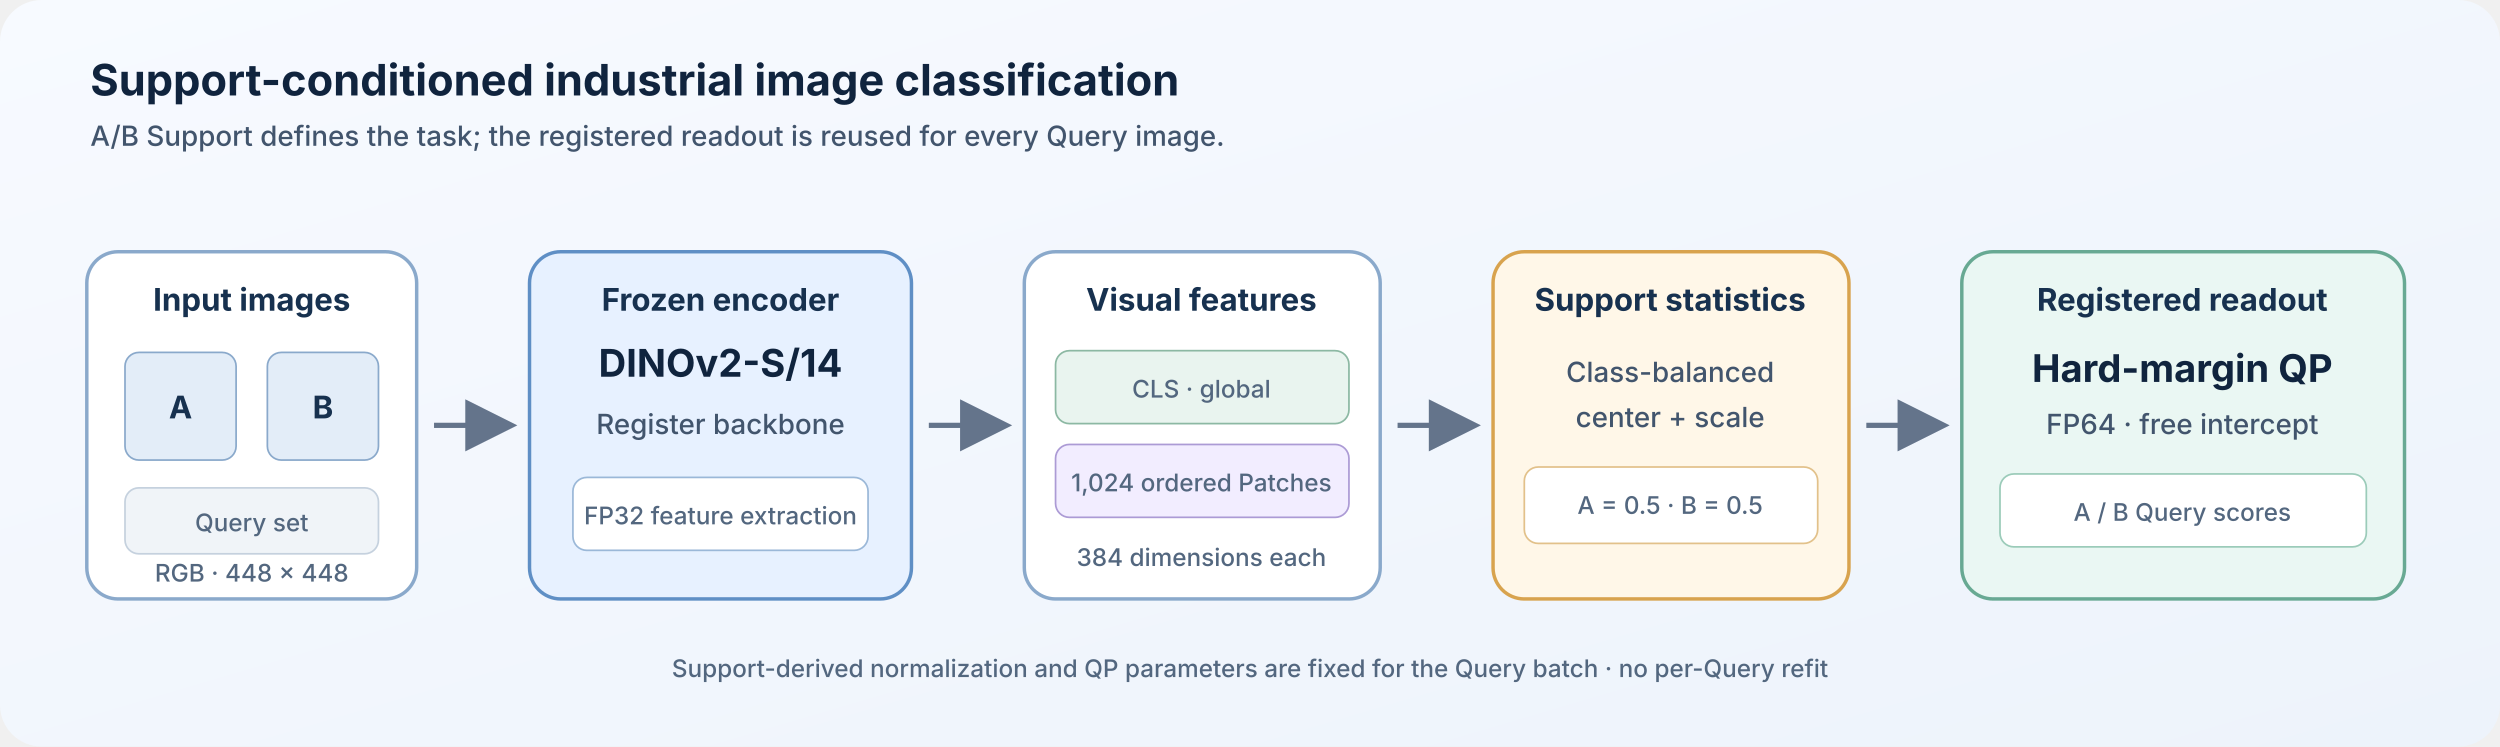
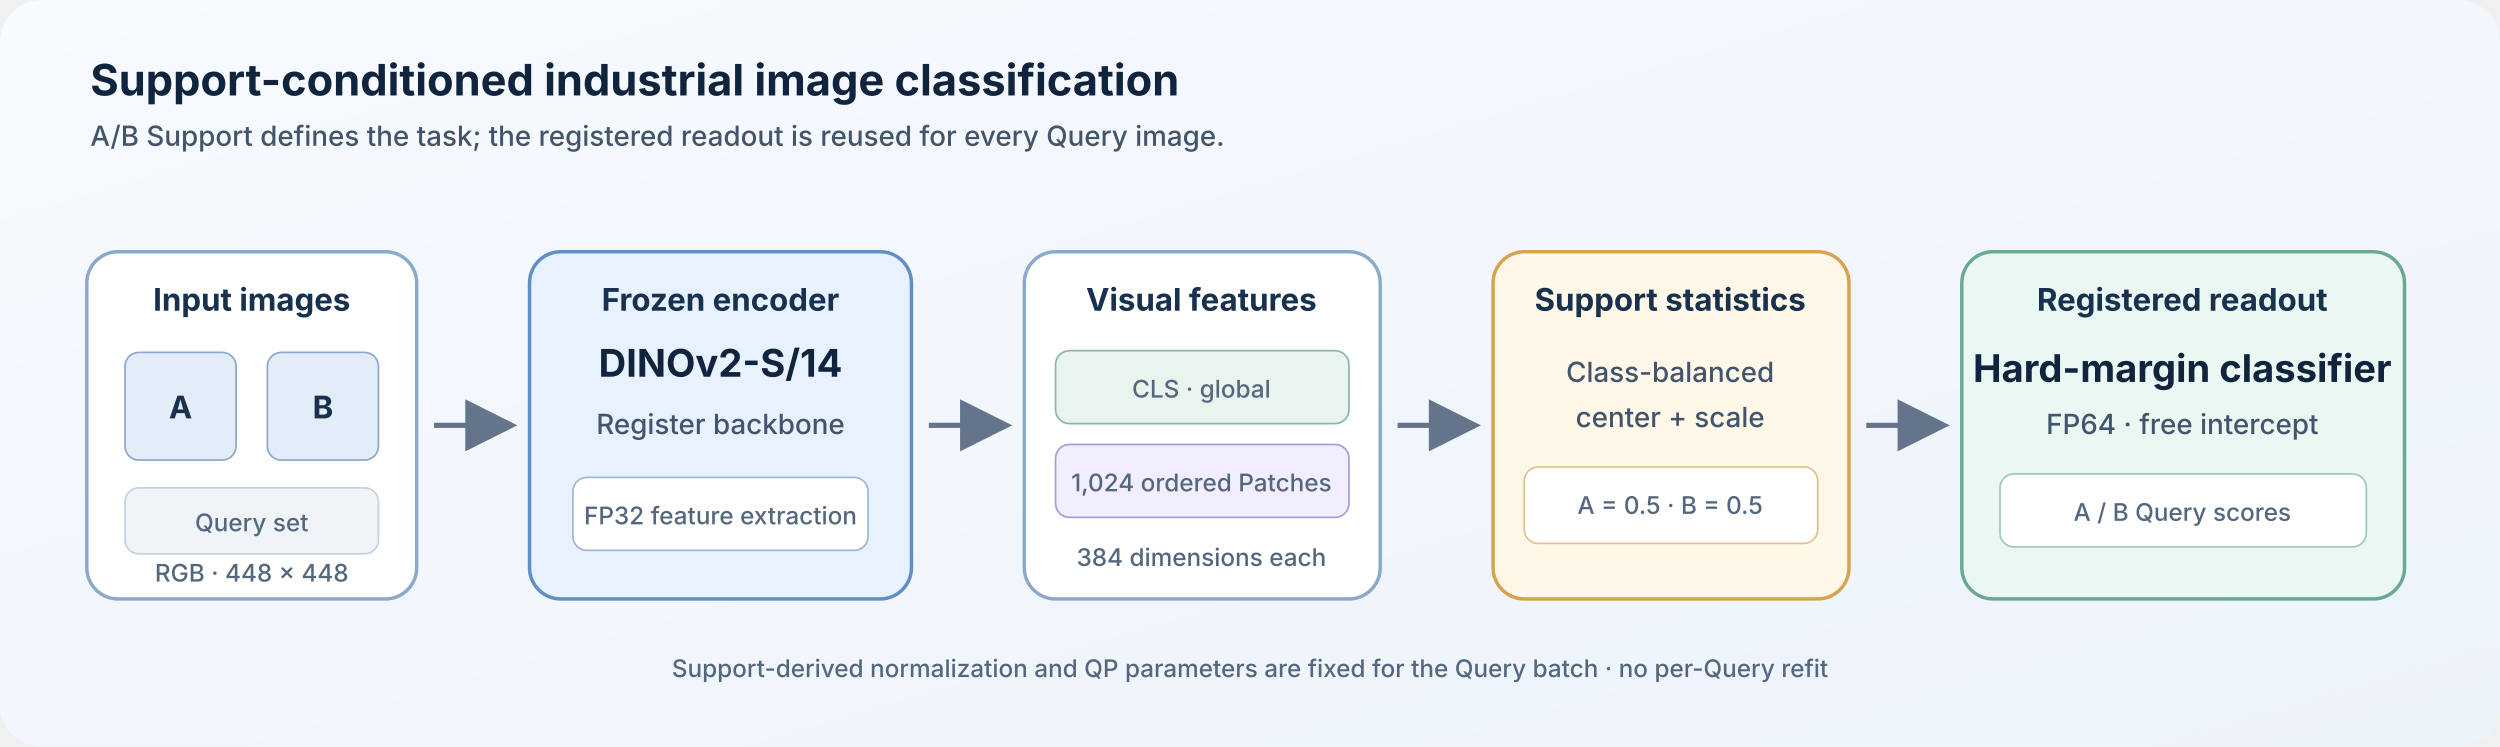
<svg xmlns="http://www.w3.org/2000/svg" width="1440" height="430" viewBox="0 0 1440 430" role="img" aria-labelledby="title desc">
  <defs>
    <linearGradient id="bg" x1="0" y1="0" x2="1" y2="1">
      <stop offset="0" stop-color="#f7faff" />
      <stop offset="1" stop-color="#edf3fb" />
    </linearGradient>
    <marker id="arrow" markerWidth="10" markerHeight="10" refX="8" refY="5" orient="auto">
      <path d="M0 0 L10 5 L0 10 Z" fill="#64748b" />
    </marker>
    <style>.h{font:700 25px 'Inter','Segoe UI',sans-serif;fill:#10243e}.s{font:500 16px 'Inter','Segoe UI',sans-serif;fill:#42556d}.k{font:700 18px 'Inter','Segoe UI',sans-serif;fill:#17314f}.small{font:500 14px 'Inter','Segoe UI',sans-serif;fill:#53677f}</style>
  </defs>
  <rect width="1440" height="430" rx="24" fill="url(#bg)" />
  <text x="52" y="55" class="h">Support-conditioned industrial image classification</text>
  <text x="52" y="84" class="s">A/B Support defines the task; the registered readout is reused for every Query image.</text>
  <g transform="translate(50 145)">
    <rect width="190" height="200" rx="18" fill="#fff" stroke="#8aa9cb" stroke-width="2" />
    <text x="95" y="34" text-anchor="middle" class="k">Input images</text>
    <rect x="22" y="58" width="64" height="62" rx="8" fill="#e3edf8" stroke="#8aa9cb" />
    <rect x="104" y="58" width="64" height="62" rx="8" fill="#e3edf8" stroke="#8aa9cb" />
    <text x="54" y="96" text-anchor="middle" class="k">A</text>
    <text x="136" y="96" text-anchor="middle" class="k">B</text>
    <rect x="22" y="136" width="146" height="38" rx="8" fill="#f0f4f8" stroke="#c5d1de" />
    <text x="95" y="161" text-anchor="middle" class="small">Query set</text>
    <text x="95" y="190" text-anchor="middle" class="small">RGB · 448 × 448</text>
  </g>
  <path d="M250 245 H292" stroke="#64748b" stroke-width="3" marker-end="url(#arrow)" />
  <g transform="translate(305 145)">
    <rect width="220" height="200" rx="18" fill="#e7f1ff" stroke="#5f8fc5" stroke-width="2" />
    <text x="110" y="34" text-anchor="middle" class="k">Frozen encoder</text>
    <text x="110" y="72" text-anchor="middle" class="h" style="font-size:22px">DINOv2-S/14</text>
    <text x="110" y="105" text-anchor="middle" class="s">Register backbone</text>
    <rect x="25" y="130" width="170" height="42" rx="8" fill="#fff" stroke="#9bb8d8" />
    <text x="110" y="157" text-anchor="middle" class="small">FP32 feature extraction</text>
  </g>
  <path d="M535 245 H577" stroke="#64748b" stroke-width="3" marker-end="url(#arrow)" />
  <g transform="translate(590 145)">
    <rect width="205" height="200" rx="18" fill="#fff" stroke="#8aa9cb" stroke-width="2" />
    <text x="102" y="34" text-anchor="middle" class="k">Visual features</text>
    <rect x="18" y="57" width="169" height="42" rx="8" fill="#e9f4ef" stroke="#8cb8a3" />
    <text x="102" y="84" text-anchor="middle" class="small">CLS · global</text>
    <rect x="18" y="111" width="169" height="42" rx="8" fill="#f2edff" stroke="#ac9bd5" />
    <text x="102" y="138" text-anchor="middle" class="small">1,024 ordered Patches</text>
    <text x="102" y="181" text-anchor="middle" class="small">384 dimensions each</text>
  </g>
  <path d="M805 245 H847" stroke="#64748b" stroke-width="3" marker-end="url(#arrow)" />
  <g transform="translate(860 145)">
    <rect width="205" height="200" rx="18" fill="#fff7e8" stroke="#d8a34e" stroke-width="2" />
    <text x="102" y="34" text-anchor="middle" class="k">Support statistics</text>
    <text x="102" y="75" text-anchor="middle" class="s">Class-balanced</text>
    <text x="102" y="101" text-anchor="middle" class="s">center + scale</text>
    <rect x="18" y="124" width="169" height="44" rx="8" fill="#fff" stroke="#e2c18a" />
    <text x="102" y="151" text-anchor="middle" class="small">A = 0.5 · B = 0.5</text>
  </g>
  <path d="M1075 245 H1117" stroke="#64748b" stroke-width="3" marker-end="url(#arrow)" />
  <g transform="translate(1130 145)">
    <rect width="255" height="200" rx="18" fill="#eaf7f3" stroke="#68a993" stroke-width="2" />
    <text x="127" y="34" text-anchor="middle" class="k">Registered readout</text>
-     <text x="127" y="75" text-anchor="middle" class="h" style="font-size:22px">Hard-margin QP</text>
+     <text x="127" y="75" text-anchor="middle" class="h" style="font-size:22px">Hard-margin classifier</text>
    <text x="127" y="105" text-anchor="middle" class="s">FP64 · free intercept</text>
    <rect x="22" y="128" width="211" height="42" rx="8" fill="#fff" stroke="#9bcbb9" />
    <text x="127" y="155" text-anchor="middle" class="small">A / B Query scores</text>
  </g>
  <text x="720" y="390" text-anchor="middle" class="small">Support-derived normalization and QP parameters are fixed for the Query batch · no per-Query refit</text>
</svg>
